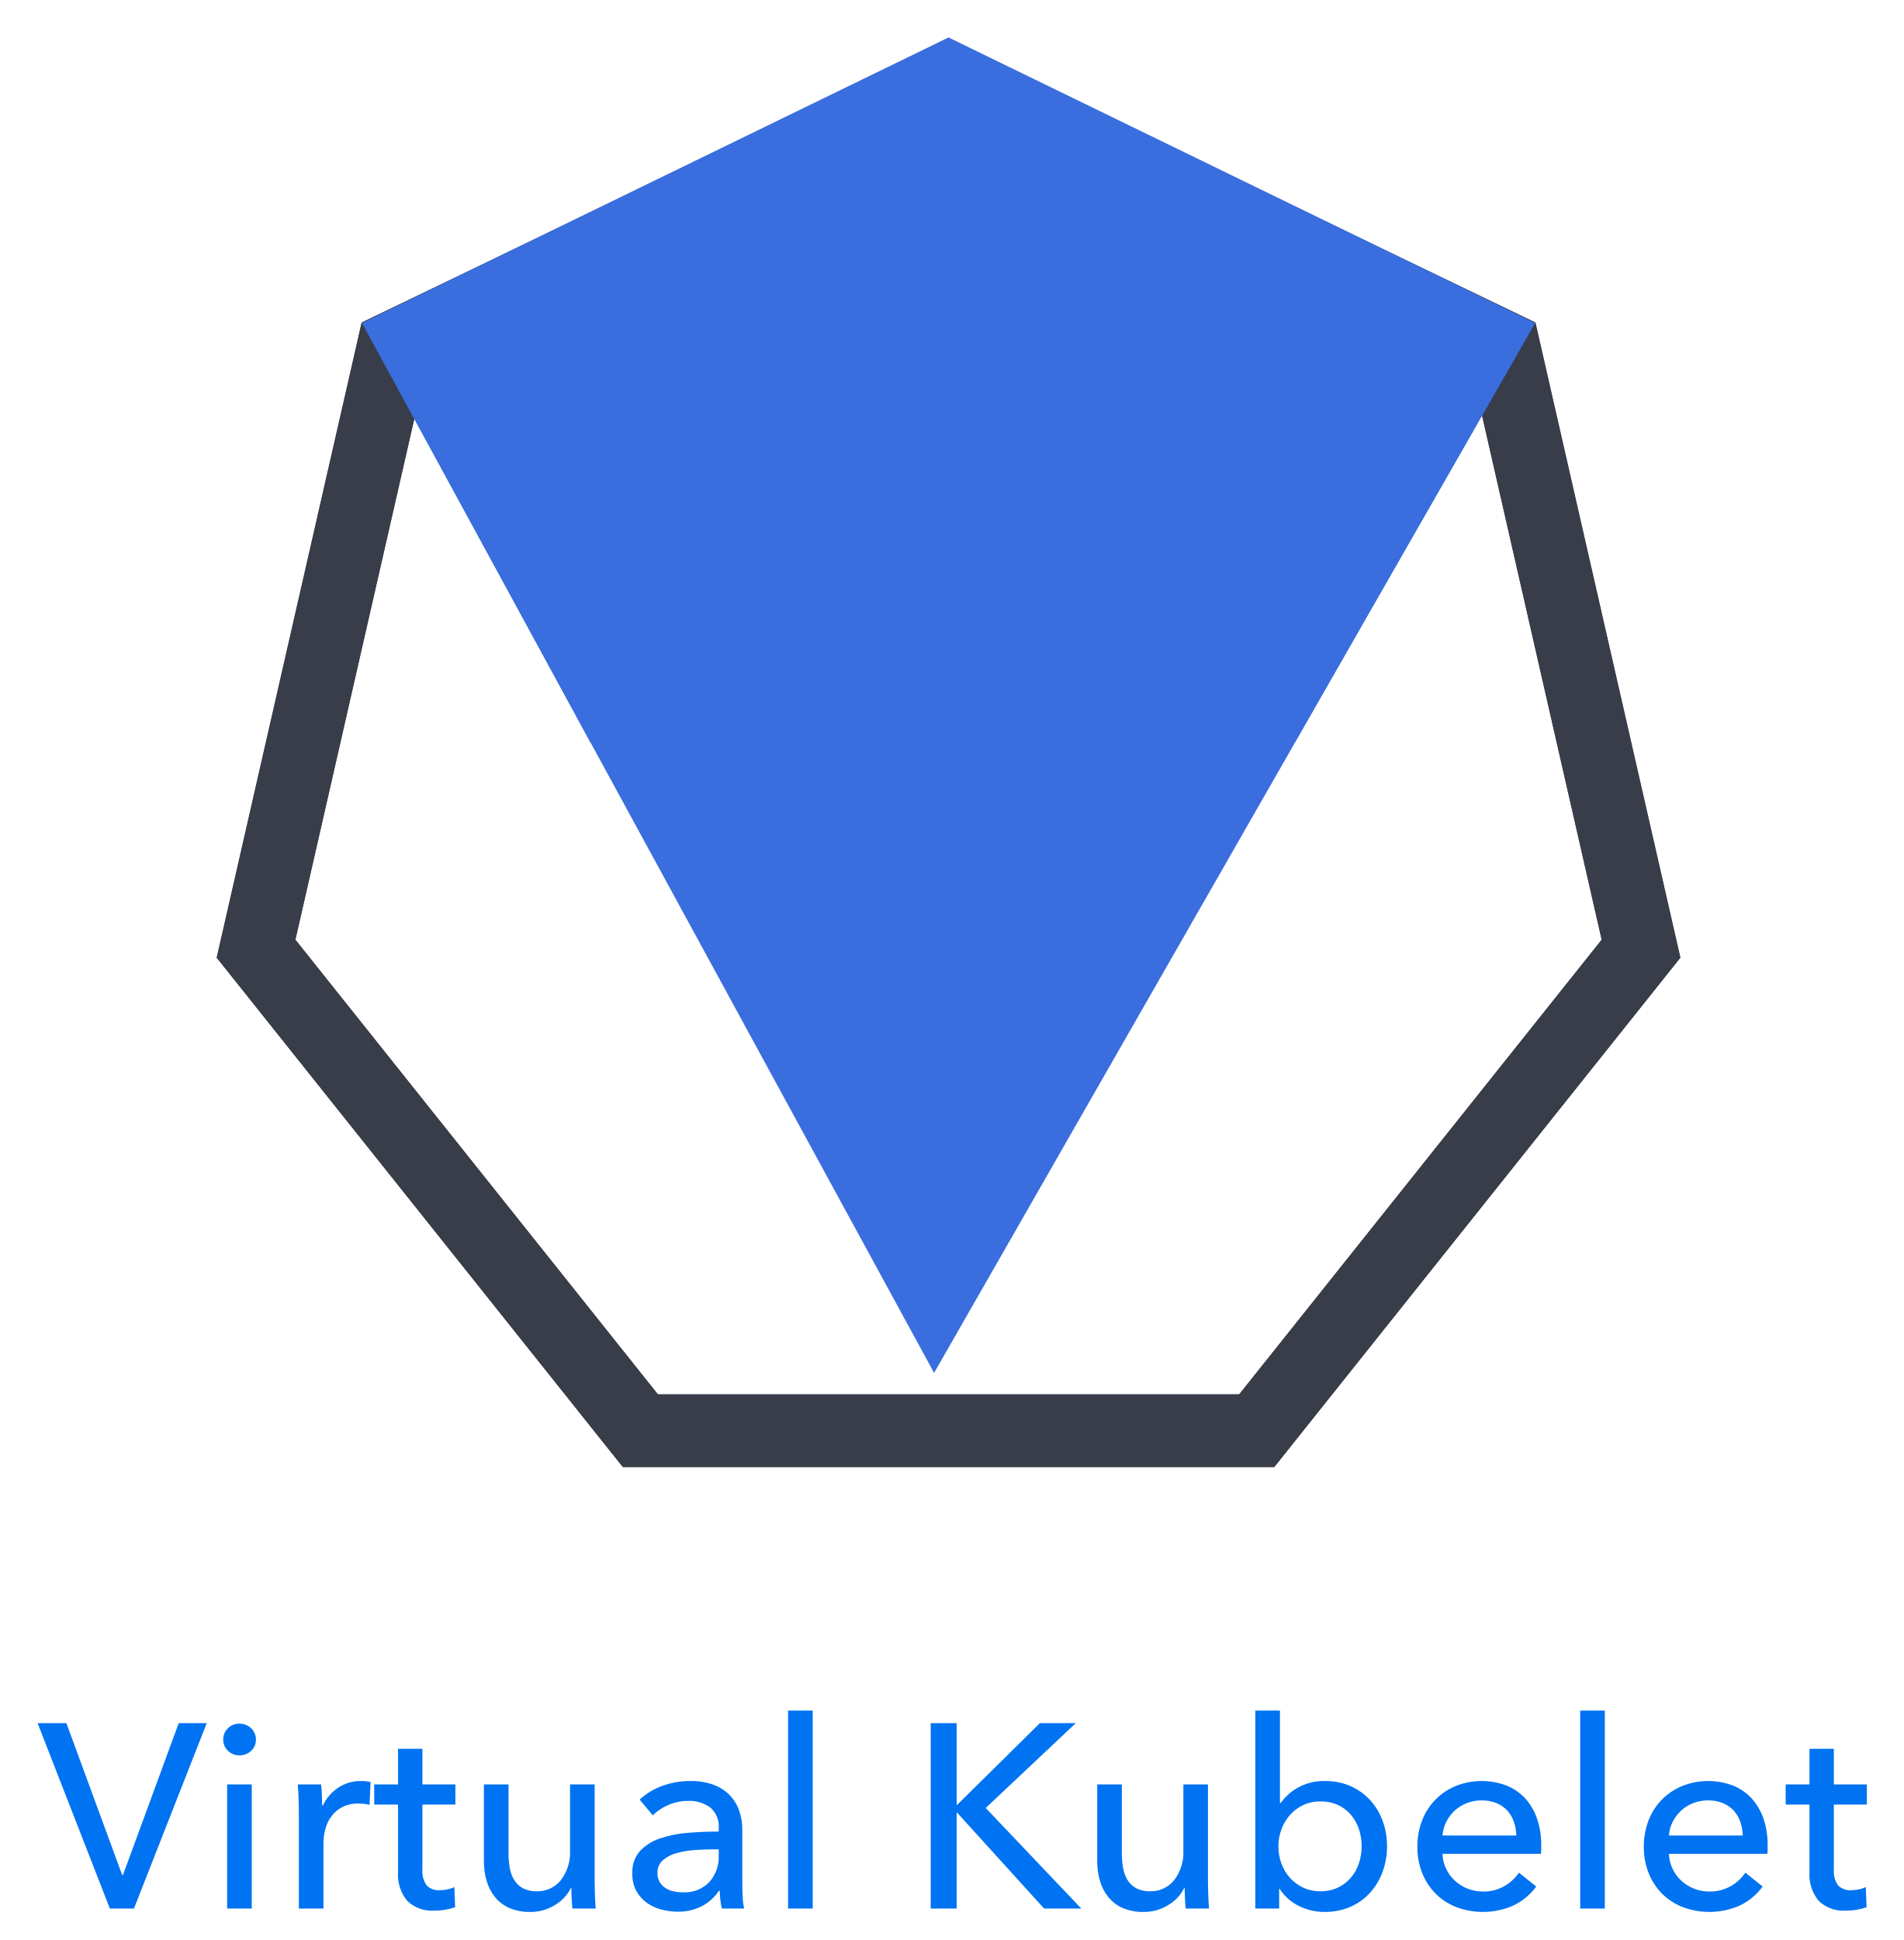
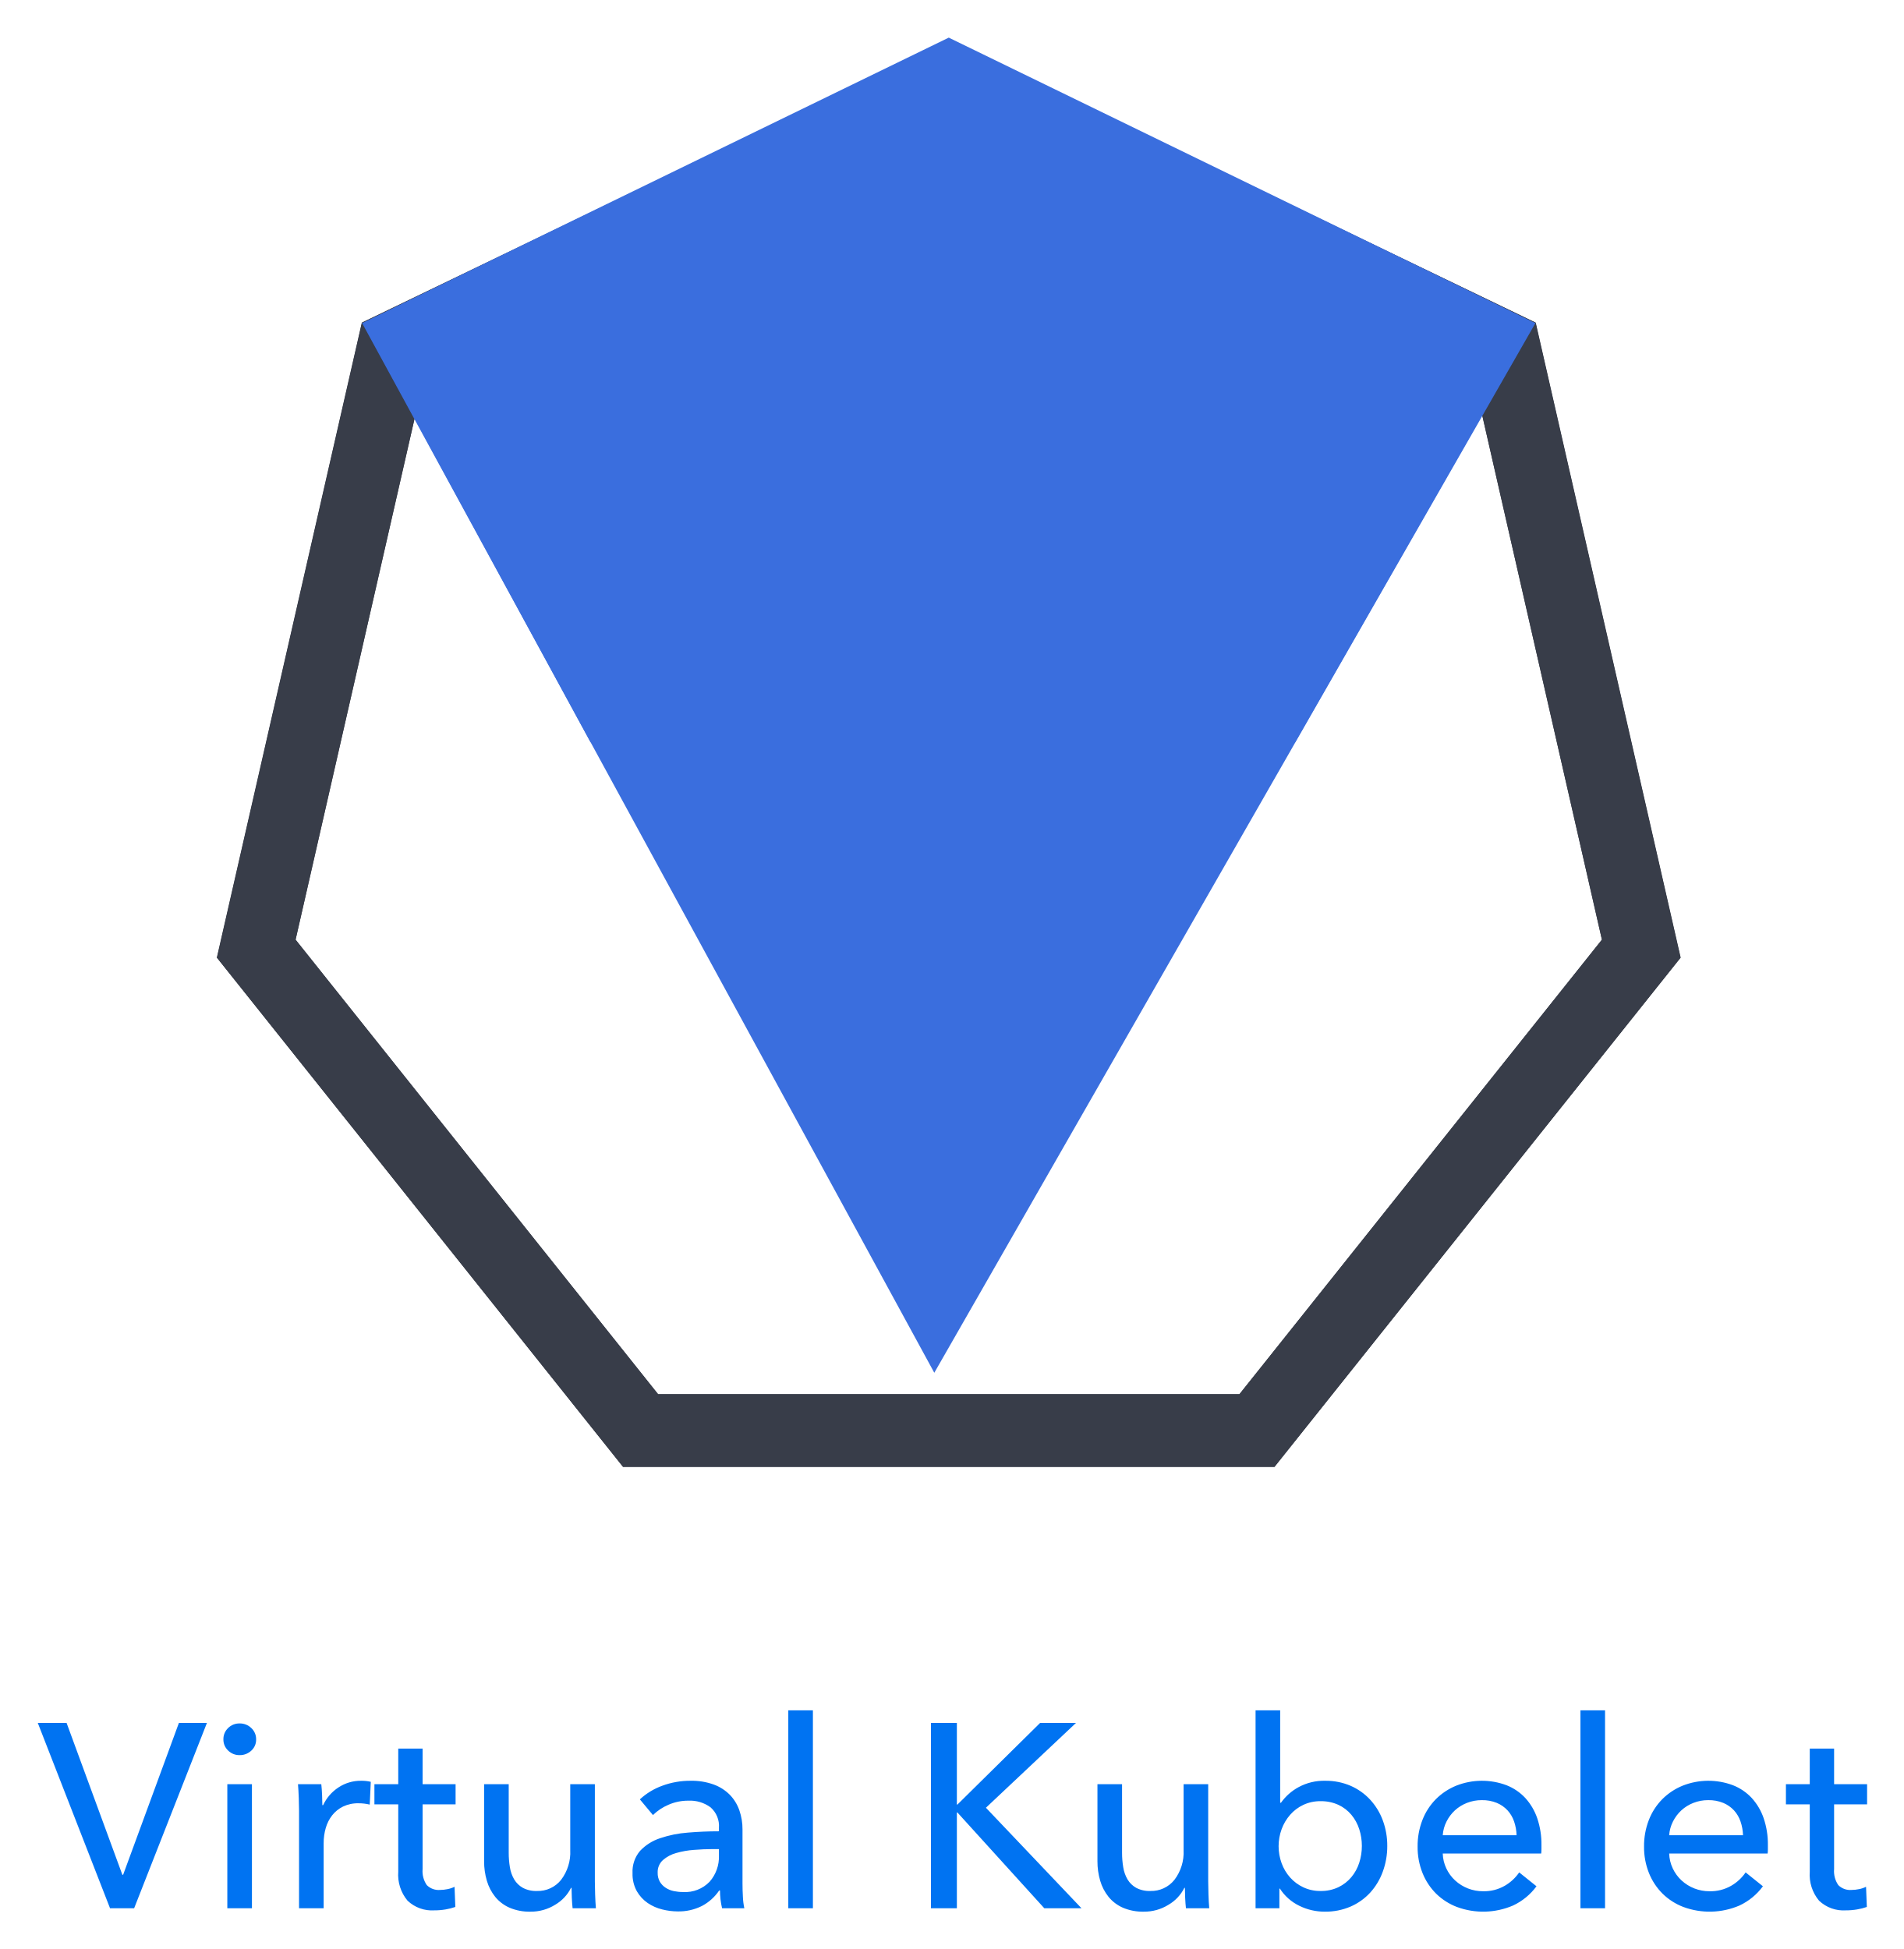
- <svg xmlns="http://www.w3.org/2000/svg" role="img" viewBox="-1.10 -0.10 209.20 213.20">
+ <svg xmlns="http://www.w3.org/2000/svg" role="img" viewBox="-1.12 -0.12 209.24 214.24">
  <defs>
    <style>.cls-1,.cls-2,.cls-8{fill:none}.cls-1{clip-rule:evenodd}.cls-5{clip-path:url(#clip-path-2)}.cls-7{clip-path:url(#clip-path-3)}.cls-8{stroke:#383d49;stroke-miterlimit:10;stroke-width:16px}.cls-11{clip-path:url(#clip-path-7)}.cls-13{fill:#3a6ede}</style>
    <clipPath id="clip-path">
      <path d="M204.093 198.218h-3.626v7.108a2.7 2.7 0 0 0 .46 1.77 1.842 1.842 0 0 0 1.468.532 4.122 4.122 0 0 0 .806-.087 3.082 3.082 0 0 0 .777-.259l.087 2.216a6.558 6.558 0 0 1-1.08.274 7.258 7.258 0 0 1-1.223.1 3.898 3.898 0 0 1-2.95-1.064 4.452 4.452 0 0 1-1.02-3.195v-7.395h-2.62v-2.216h2.62v-3.914h2.675v3.914h3.626zm-10.904 4.489v.46a3.702 3.702 0 0 1-.028.46h-10.82a4.092 4.092 0 0 0 .388 1.627 4.278 4.278 0 0 0 .964 1.323 4.503 4.503 0 0 0 3.079 1.195 4.556 4.556 0 0 0 2.388-.605 4.874 4.874 0 0 0 1.583-1.467l1.9 1.525a6.743 6.743 0 0 1-2.576 2.115 8.313 8.313 0 0 1-6.173.158 6.649 6.649 0 0 1-2.273-1.453 6.737 6.737 0 0 1-1.497-2.259 7.618 7.618 0 0 1-.546-2.935 7.832 7.832 0 0 1 .532-2.921 6.685 6.685 0 0 1 1.482-2.288 6.784 6.784 0 0 1 2.245-1.482 7.69 7.69 0 0 1 5.51-.043 5.607 5.607 0 0 1 2.073 1.41 6.352 6.352 0 0 1 1.309 2.23 8.854 8.854 0 0 1 .46 2.95zm-2.733-1.094a5.145 5.145 0 0 0-.274-1.51 3.47 3.47 0 0 0-.72-1.224 3.383 3.383 0 0 0-1.18-.82 4.176 4.176 0 0 0-1.654-.302 4.373 4.373 0 0 0-1.626.302 4.222 4.222 0 0 0-1.324.82 4.319 4.319 0 0 0-.92 1.223 3.901 3.901 0 0 0-.418 1.511zm-15.164 8.03h-2.705v-21.757h2.705zm-6.99-6.936v.46a3.702 3.702 0 0 1-.029.46h-10.82a4.092 4.092 0 0 0 .388 1.627 4.278 4.278 0 0 0 .964 1.323 4.503 4.503 0 0 0 3.08 1.195 4.556 4.556 0 0 0 2.388-.605 4.875 4.875 0 0 0 1.583-1.467l1.9 1.525a6.743 6.743 0 0 1-2.576 2.115 8.313 8.313 0 0 1-6.173.158 6.649 6.649 0 0 1-2.274-1.453 6.737 6.737 0 0 1-1.496-2.259 7.618 7.618 0 0 1-.547-2.935 7.832 7.832 0 0 1 .533-2.921 6.685 6.685 0 0 1 1.482-2.288 6.784 6.784 0 0 1 2.244-1.482 7.69 7.69 0 0 1 5.511-.043 5.607 5.607 0 0 1 2.072 1.41 6.352 6.352 0 0 1 1.31 2.23 8.854 8.854 0 0 1 .46 2.95zm-2.734-1.094a5.145 5.145 0 0 0-.273-1.51 3.47 3.47 0 0 0-.72-1.224 3.383 3.383 0 0 0-1.18-.82 4.176 4.176 0 0 0-1.654-.302 4.373 4.373 0 0 0-1.626.302 4.222 4.222 0 0 0-1.324.82 4.318 4.318 0 0 0-.92 1.223 3.902 3.902 0 0 0-.418 1.511zm-17.005 1.18a5.961 5.961 0 0 0-.287-1.842 4.7 4.7 0 0 0-.864-1.582 4.133 4.133 0 0 0-1.424-1.094 4.55 4.55 0 0 0-1.972-.403 4.34 4.34 0 0 0-1.884.403 4.433 4.433 0 0 0-1.454 1.094 5.045 5.045 0 0 0-.935 1.582 5.452 5.452 0 0 0 0 3.741 4.871 4.871 0 0 0 .935 1.569 4.53 4.53 0 0 0 1.454 1.079 4.341 4.341 0 0 0 1.884.403 4.417 4.417 0 0 0 1.972-.417 4.29 4.29 0 0 0 1.424-1.108 4.7 4.7 0 0 0 .864-1.583 5.961 5.961 0 0 0 .287-1.842zm-9.065 4.69v2.16h-2.618v-21.757h2.705v10.159h.086a5.709 5.709 0 0 1 1.928-1.712 5.832 5.832 0 0 1 2.936-.705 6.865 6.865 0 0 1 2.777.546 6.398 6.398 0 0 1 2.158 1.526 6.858 6.858 0 0 1 1.396 2.287 7.953 7.953 0 0 1 .489 2.806 8.071 8.071 0 0 1-.49 2.82 6.951 6.951 0 0 1-1.38 2.303 6.38 6.38 0 0 1-2.16 1.54 6.96 6.96 0 0 1-2.848.56 6.273 6.273 0 0 1-2.792-.647 5.25 5.25 0 0 1-2.129-1.885zm-10.27 2.16q-.058-.519-.087-1.166t-.029-1.08h-.057a4.456 4.456 0 0 1-1.741 1.857 5.036 5.036 0 0 1-2.72.762 5.564 5.564 0 0 1-2.287-.431 4.22 4.22 0 0 1-1.583-1.195 5.103 5.103 0 0 1-.921-1.77 7.476 7.476 0 0 1-.302-2.158v-8.46h2.705v7.54a9.53 9.53 0 0 0 .13 1.597 3.818 3.818 0 0 0 .474 1.338 2.575 2.575 0 0 0 .95.92 3.107 3.107 0 0 0 1.554.346 3.263 3.263 0 0 0 2.647-1.223 4.979 4.979 0 0 0 1.008-3.266v-7.252h2.705v10.705q0 .547.028 1.41t.087 1.525zm-25.178-11.397h.057l9.094-8.978h3.943l-9.9 9.324 10.504 11.05h-4.087l-9.554-10.532h-.057v10.532h-2.85v-20.374h2.85zm-15.823 11.396h-2.705v-21.756h2.705zm-10.99-6.504q-1.007 0-2.086.087a9.638 9.638 0 0 0-1.957.345 3.7 3.7 0 0 0-1.454.777 1.767 1.767 0 0 0-.575 1.381 1.91 1.91 0 0 0 .245 1.008 2.032 2.032 0 0 0 .647.662 2.605 2.605 0 0 0 .892.36 4.982 4.982 0 0 0 1.007.1 3.724 3.724 0 0 0 2.921-1.137 4.123 4.123 0 0 0 1.022-2.863v-.72zm.662-2.33a2.714 2.714 0 0 0-.921-2.26 3.812 3.812 0 0 0-2.446-.733 5.37 5.37 0 0 0-2.173.446 5.502 5.502 0 0 0-1.712 1.136l-1.439-1.726a7.265 7.265 0 0 1 2.46-1.497 8.794 8.794 0 0 1 3.123-.546 7.05 7.05 0 0 1 2.547.417 4.817 4.817 0 0 1 1.77 1.137 4.656 4.656 0 0 1 1.036 1.697 6.267 6.267 0 0 1 .345 2.101v5.957q0 .69.043 1.453a7.464 7.464 0 0 0 .158 1.252h-2.446a8.518 8.518 0 0 1-.23-1.957h-.086a5.239 5.239 0 0 1-1.885 1.698 5.655 5.655 0 0 1-2.691.605 7.048 7.048 0 0 1-1.683-.216 4.892 4.892 0 0 1-1.598-.705 3.982 3.982 0 0 1-1.194-1.295 3.852 3.852 0 0 1-.475-1.986 3.492 3.492 0 0 1 .835-2.46 5.287 5.287 0 0 1 2.187-1.382 12.351 12.351 0 0 1 3.05-.618q1.698-.144 3.425-.144zm-16.084 8.834q-.058-.518-.086-1.165t-.03-1.08h-.057a4.455 4.455 0 0 1-1.74 1.857 5.036 5.036 0 0 1-2.72.762 5.564 5.564 0 0 1-2.288-.431 4.22 4.22 0 0 1-1.583-1.195 5.102 5.102 0 0 1-.92-1.77 7.476 7.476 0 0 1-.303-2.158v-8.46h2.705v7.54a9.531 9.531 0 0 0 .13 1.597 3.819 3.819 0 0 0 .475 1.338 2.575 2.575 0 0 0 .95.92 3.107 3.107 0 0 0 1.553.346 3.263 3.263 0 0 0 2.648-1.223 4.978 4.978 0 0 0 1.007-3.266v-7.252h2.705v10.705q0 .547.029 1.41t.086 1.525zm-12.861-11.424h-3.626v7.108a2.7 2.7 0 0 0 .46 1.77 1.842 1.842 0 0 0 1.468.532 4.123 4.123 0 0 0 .806-.087 3.082 3.082 0 0 0 .777-.259l.086 2.216a6.56 6.56 0 0 1-1.079.274 7.258 7.258 0 0 1-1.223.1 3.898 3.898 0 0 1-2.95-1.064 4.453 4.453 0 0 1-1.021-3.195v-7.395h-2.62v-2.216h2.62v-3.914h2.676v3.914h3.626zm-17.206.719q0-.547-.03-1.41t-.086-1.525h2.562q.057.518.086 1.194t.029 1.108h.086a4.72 4.72 0 0 1 1.684-1.943 4.408 4.408 0 0 1 2.489-.733 4.198 4.198 0 0 1 1.065.115l-.115 2.503a5.09 5.09 0 0 0-1.238-.144 3.754 3.754 0 0 0-1.698.36 3.467 3.467 0 0 0-1.194.964 4.076 4.076 0 0 0-.705 1.396 5.894 5.894 0 0 0-.23 1.655v7.165h-2.705zm-4.717-7.856a1.608 1.608 0 0 1-.533 1.237 1.826 1.826 0 0 1-1.28.49 1.748 1.748 0 0 1-1.266-.504 1.642 1.642 0 0 1-.518-1.223 1.675 1.675 0 0 1 .518-1.252 1.748 1.748 0 0 1 1.266-.504 1.797 1.797 0 0 1 1.28.504 1.653 1.653 0 0 1 .533 1.252zm-.46 18.561h-2.706v-13.64h2.705zm-14.243-3.683h.086l6.13-16.691h3.08l-8.001 20.374h-2.648l-7.942-20.374h3.165z" class="cls-1" />
    </clipPath>
    <clipPath id="clip-path-2">
      <path d="M-37.46-49.355h281.235v307.396H-37.46z" class="cls-2" />
    </clipPath>
    <clipPath id="clip-path-3">
      <path d="M103.158 4.276L38.647 35.341l-15.936 69.807 44.646 55.983h71.605l44.642-55.983-15.932-69.807-64.514-31.065z" class="cls-1" />
    </clipPath>
    <clipPath id="clip-path-5">
      <path d="M103.158 4.276L38.647 35.341l-15.936 69.807 44.646 55.983h71.605l44.642-55.983-15.932-69.807-64.514-31.065z" class="cls-2" />
    </clipPath>
    <clipPath id="clip-path-7">
      <path d="M22.711 4.276h160.892v156.968H22.711z" class="cls-2" />
    </clipPath>
    <clipPath id="clip-path-10">
      <path d="M38.656 35.353l62.913 115.426 66.095-115.426H38.656z" class="cls-1" />
    </clipPath>
    <clipPath id="clip-path-12">
      <path d="M103.158 4.016l64.422 31.355-26.333 46.081H63.778L38.735 35.371l64.423-31.355z" class="cls-1" />
    </clipPath>
  </defs>
  <g clip-path="url(#clip-path)">
    <g class="cls-5">
      <path fill="#0073f2" d="M-3.507 181.346h214.141v35.211H-3.507z" />
    </g>
  </g>
  <g class="cls-7">
    <g class="cls-5">
      <path d="M103.158 4.276L38.647 35.341l-15.936 69.807 44.646 55.983h71.605l44.642-55.983-15.932-69.807-64.514-31.065z" class="cls-8" />
    </g>
  </g>
  <g clip-path="url(#clip-path-5)">
    <g class="cls-5">
      <g style="isolation:isolate">
        <g class="cls-11">
          <g class="cls-7">
            <g class="cls-11">
              <path d="M103.158 4.276L38.647 35.341l-15.936 69.807 44.646 55.983h71.605l44.642-55.983-15.932-69.807-64.514-31.065z" class="cls-8" />
            </g>
          </g>
          <g clip-path="url(#clip-path-10)">
            <g class="cls-11">
              <path d="M32.116 28.813h142.089V157.32H32.116z" class="cls-13" />
            </g>
          </g>
        </g>
      </g>
    </g>
  </g>
  <g clip-path="url(#clip-path-12)">
    <g class="cls-5">
      <path d="M32.195-2.524H174.12v90.516H32.195z" class="cls-13" />
    </g>
  </g>
</svg>
